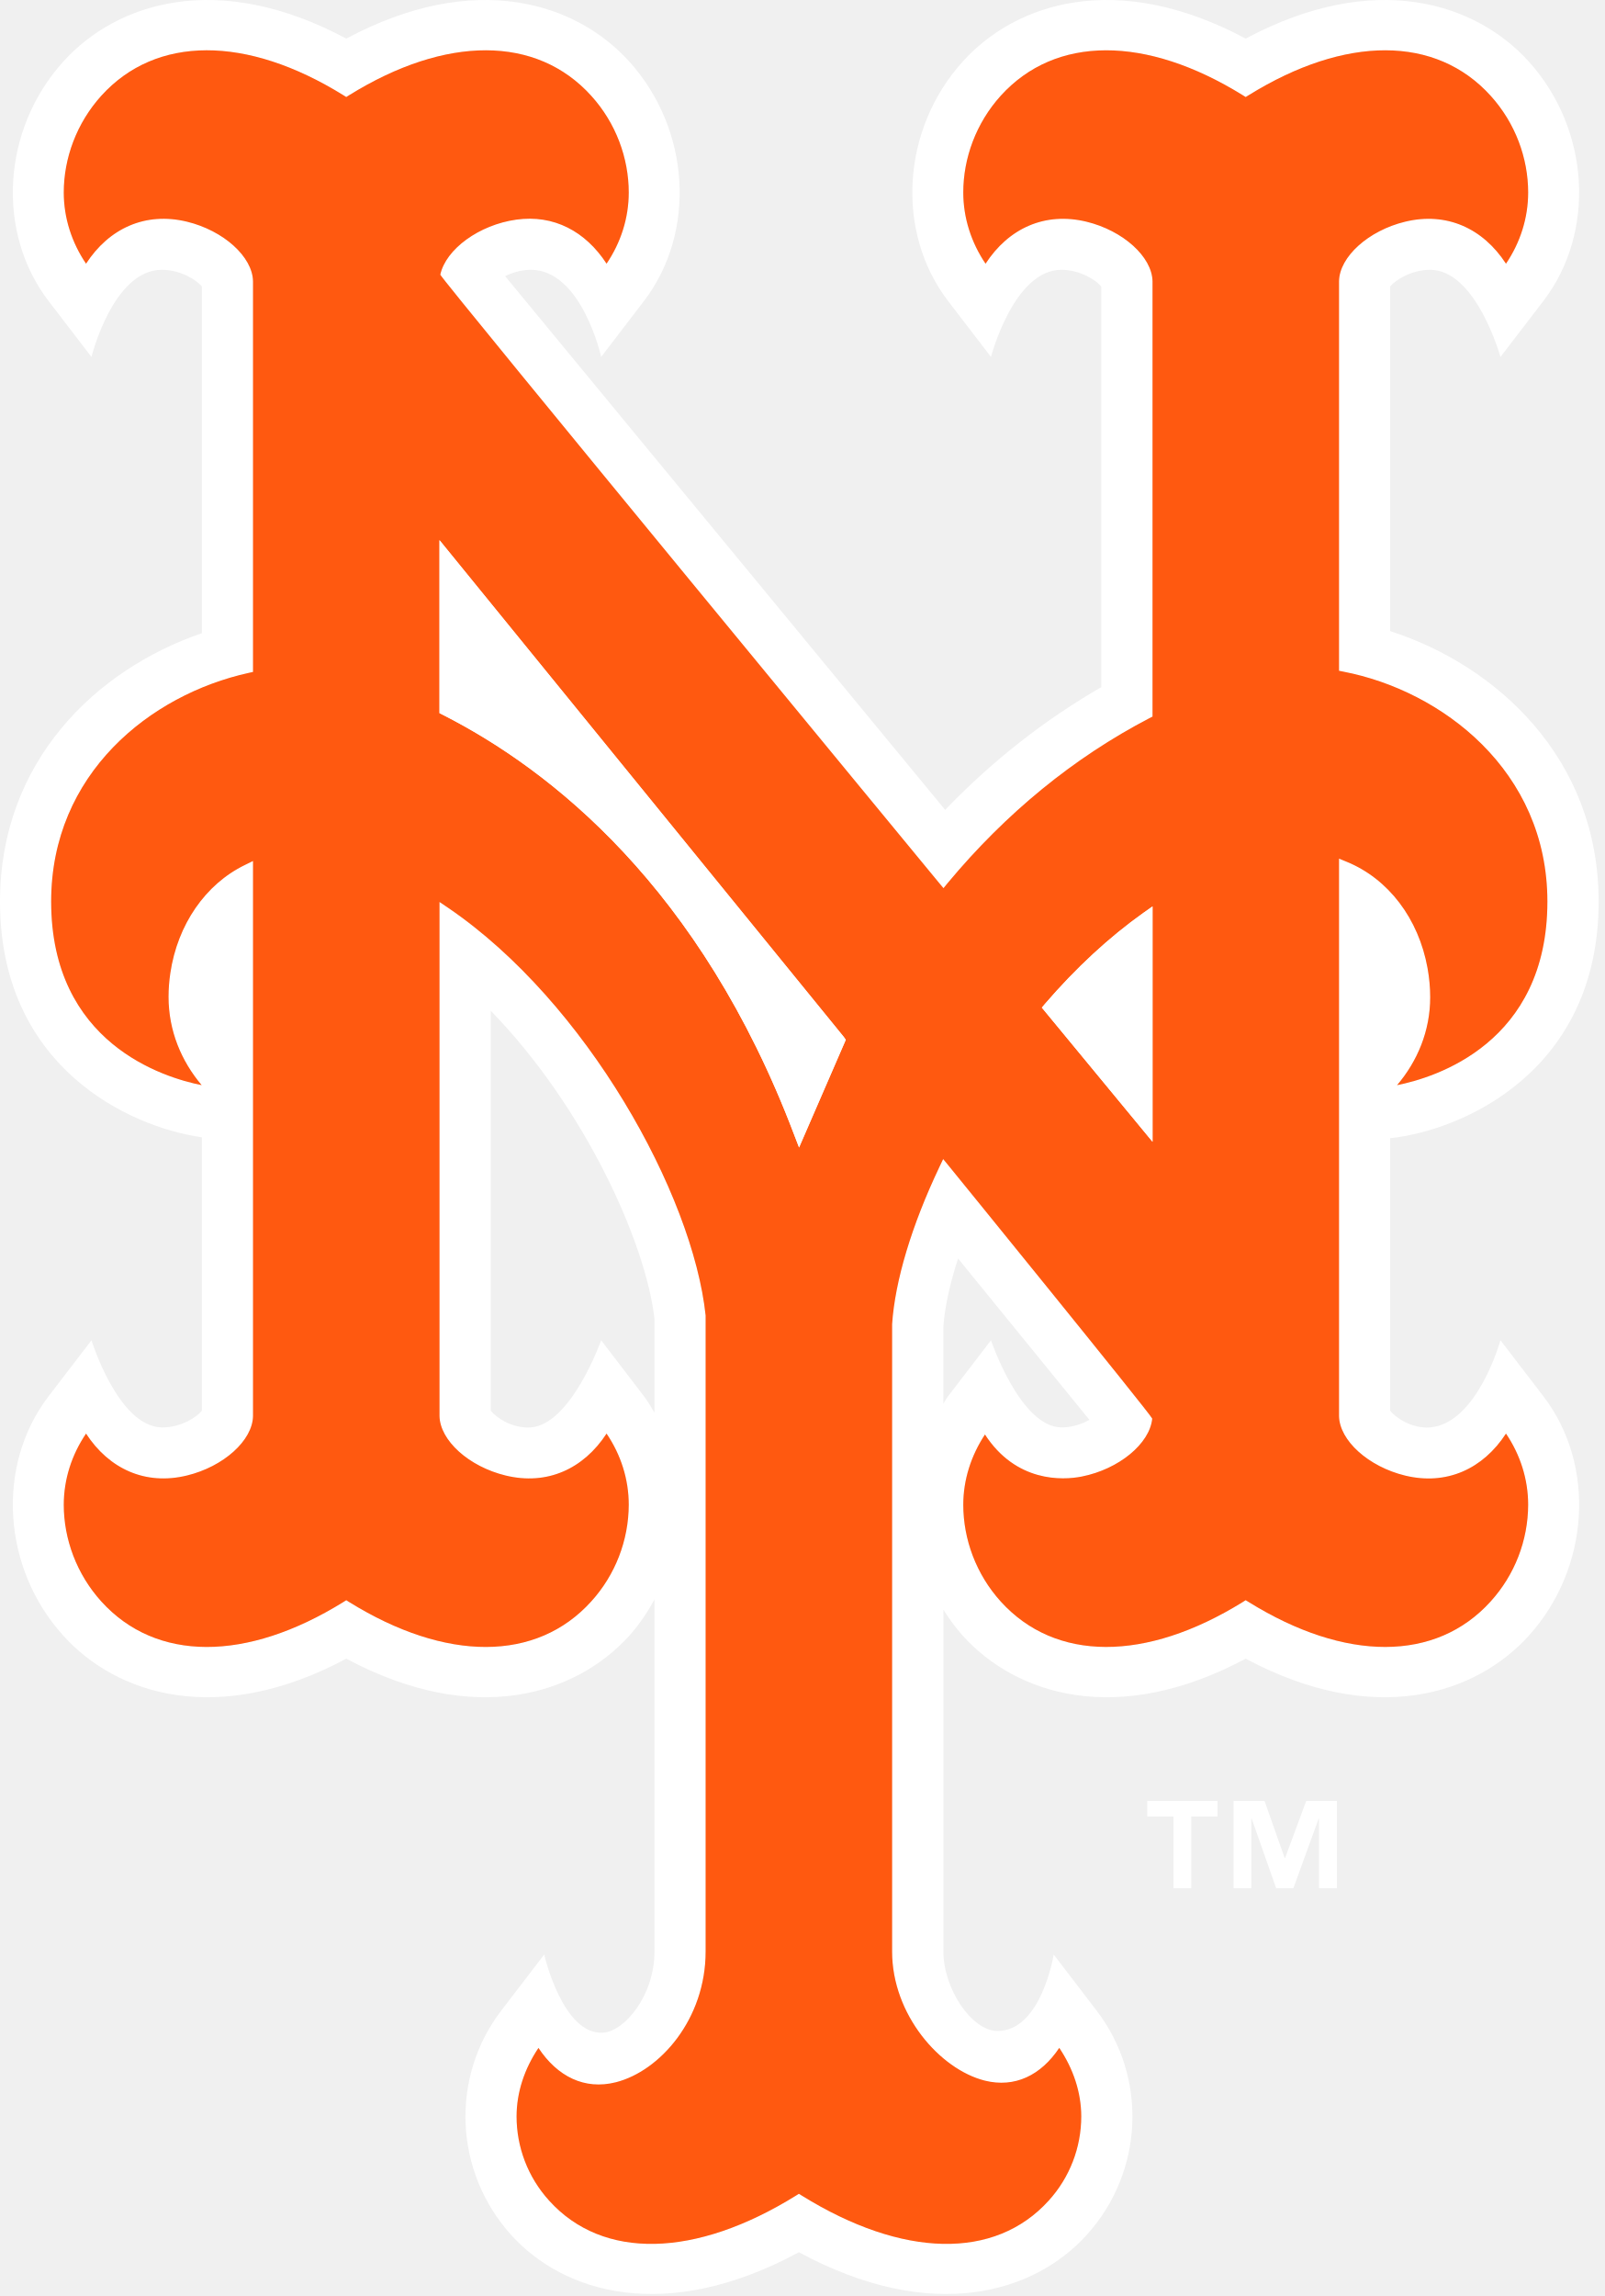
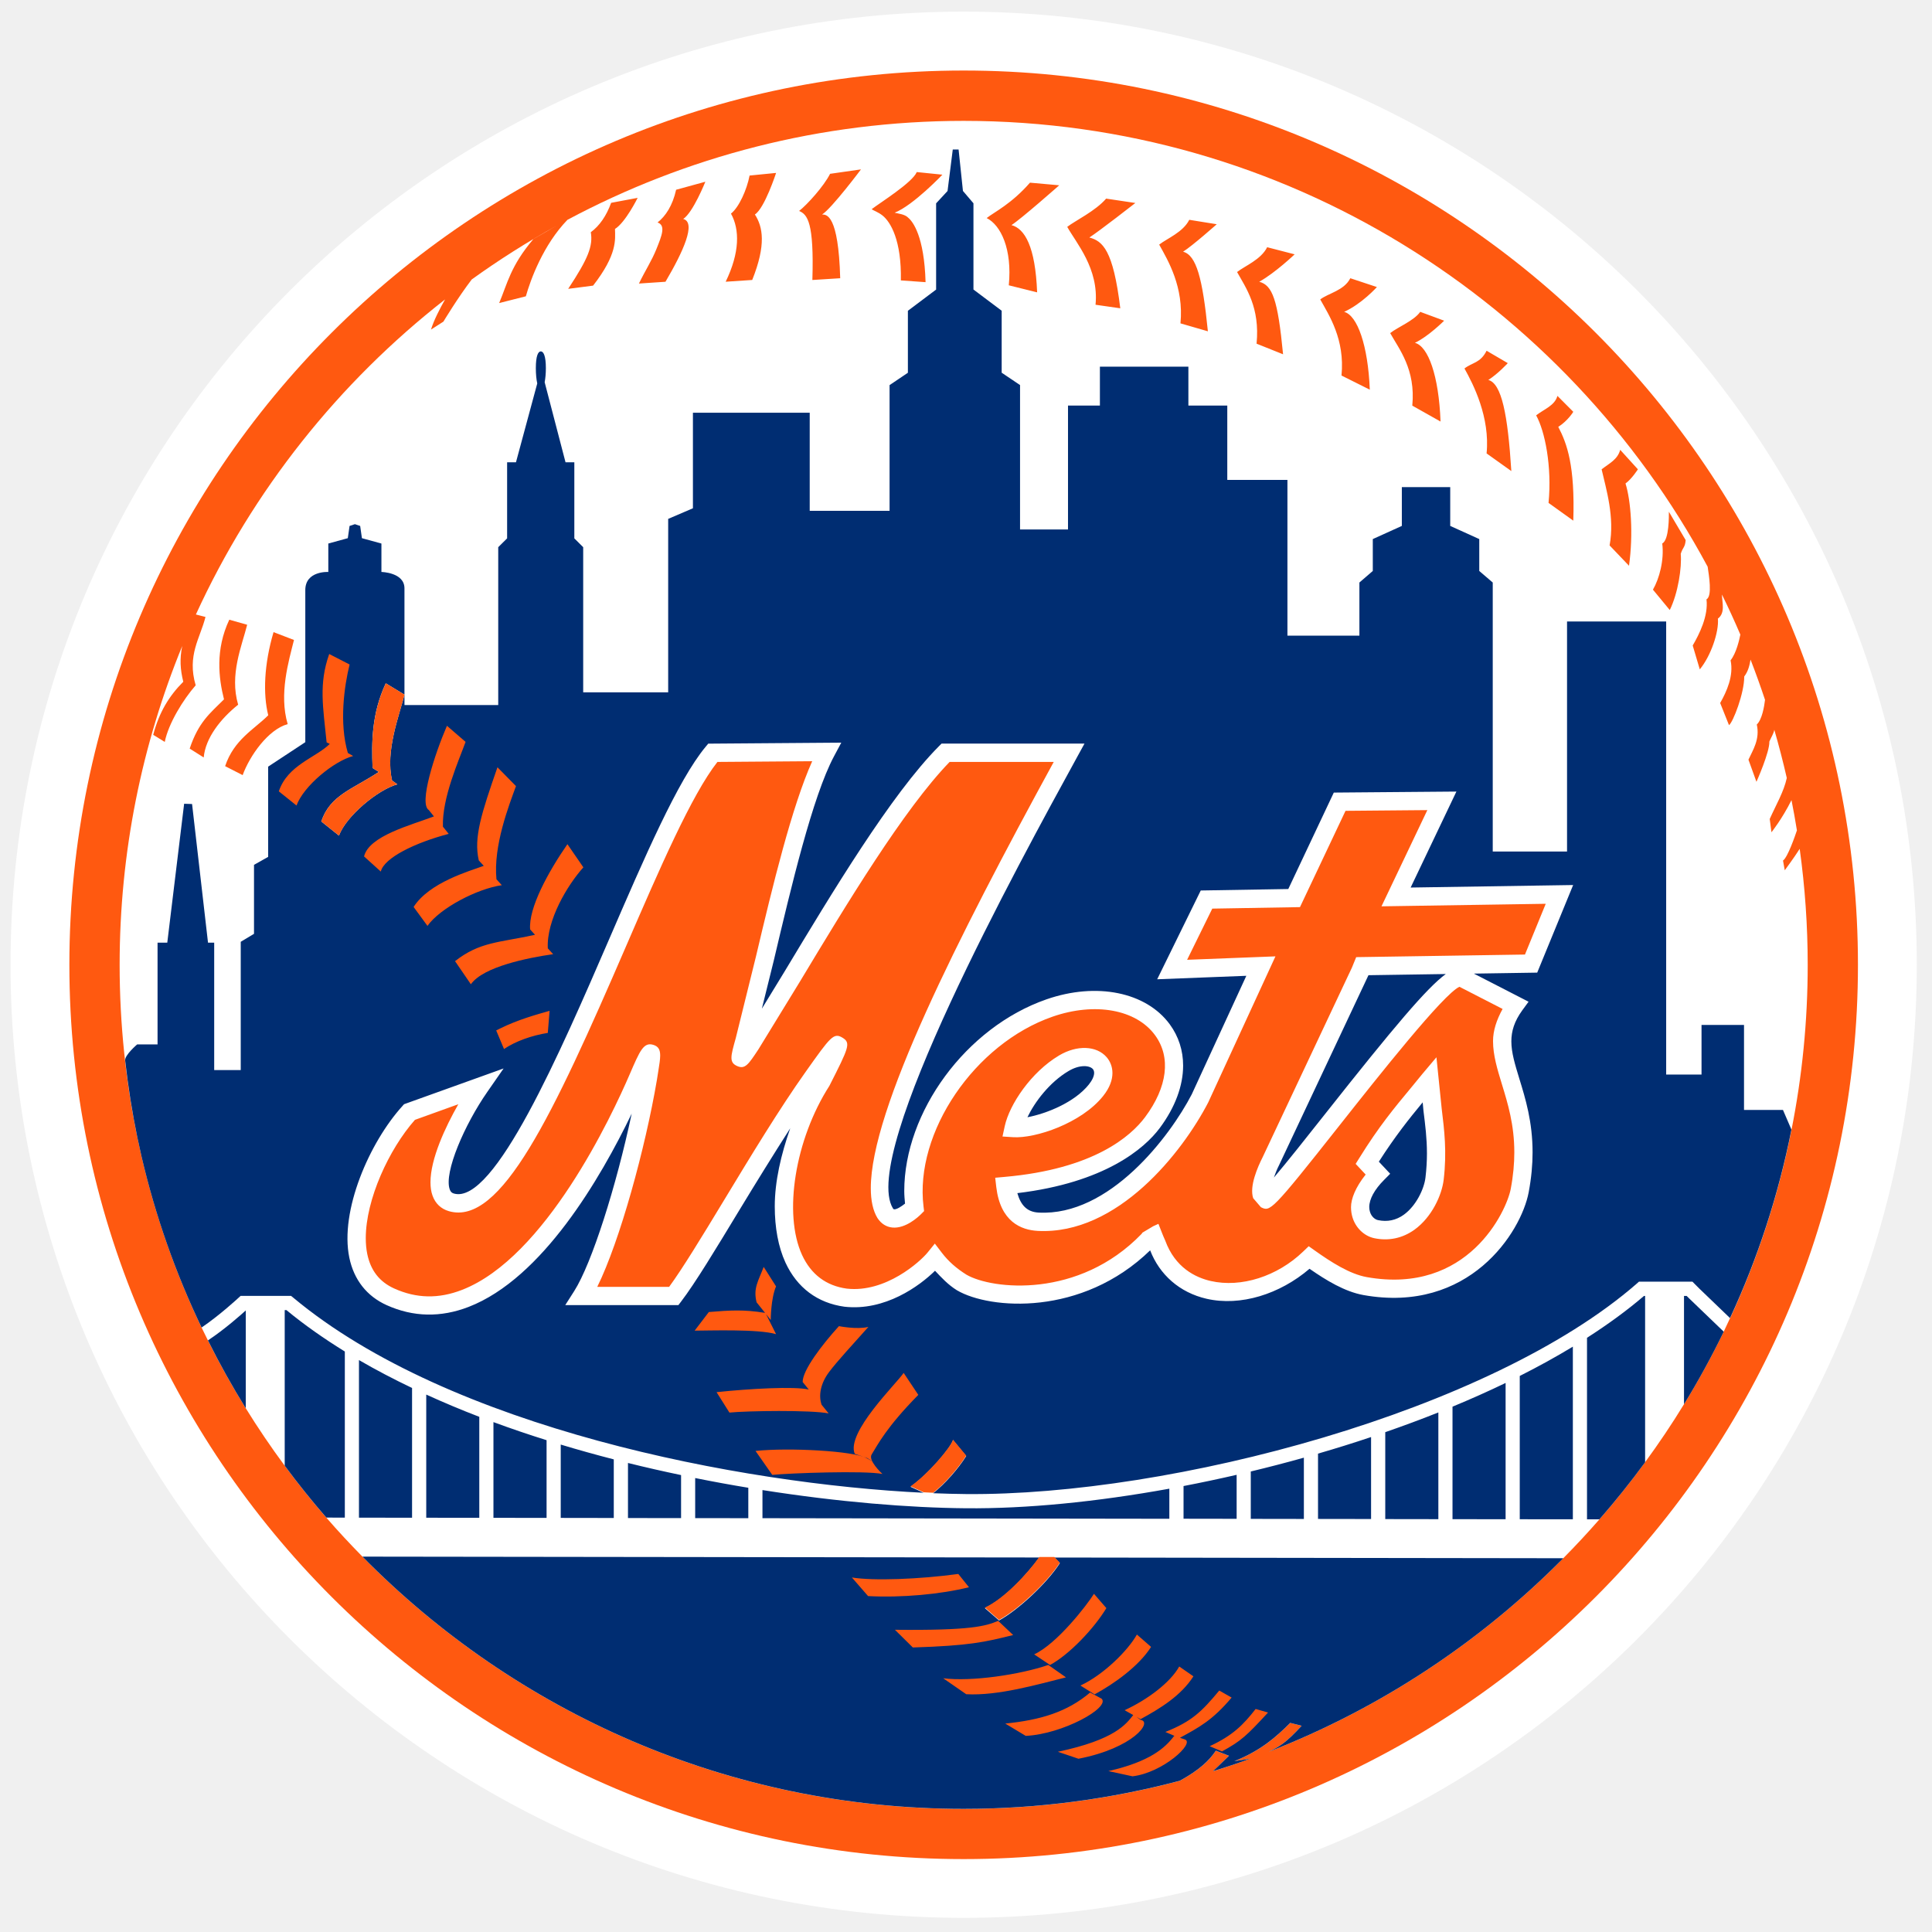
- <svg xmlns="http://www.w3.org/2000/svg" viewBox="0 0 165 236">
-   <path fill="#FFF" d="M154.264 137.763s-2.372 8.553-7.236 8.958c-1.986.157-3.658-1.13-4.114-1.728v-27.999c7.458-.795 21.443-6.881 21.443-24.328 0-14.729-10.509-24.283-21.443-27.799V29.46c.456-.598 2.128-1.723 4.114-1.728 4.753 0 7.236 8.958 7.236 8.958l4.408-5.748c5.432-7.091 4.783-17.675-1.51-24.632-5.432-5.994-15.809-9.44-29.094-2.341C114.793-3.13 104.417.316 98.995 6.31c-6.303 6.957-6.951 17.541-1.52 24.632l4.408 5.748s2.331-8.958 7.235-8.958c1.996.005 3.658 1.13 4.104 1.728v41.173c-5.837 3.365-11.207 7.578-16.051 12.611C91.527 76.397 56.1 33.44 51.934 28.386c.729-.36 1.632-.649 2.625-.654 5.269-.003 7.246 8.958 7.246 8.958l4.398-5.748c5.432-7.091 4.773-17.675-1.52-24.632C59.252.316 48.875-3.13 35.6 3.969 22.324-3.129 11.947.316 6.526 6.31.213 13.267-.436 23.851 4.995 30.942l4.409 5.748s2.209-8.958 7.235-8.958c1.996 0 3.679 1.13 4.114 1.728v35.625C9.921 68.794 0 78.228 0 92.666c0 16.933 13.163 23.153 20.754 24.232v28.096c-.436.598-2.118 1.753-4.114 1.728-4.49-.076-7.235-8.958-7.235-8.958l-4.409 5.751c-5.431 7.094-4.783 17.678 1.531 24.63 5.421 5.994 15.798 9.439 29.073 2.346 13.275 7.094 23.652 3.648 29.083-2.346 1.034-1.145 1.875-2.417 2.605-3.734v36.182c0 4.514-3.06 8.183-5.269 8.34-4.165.294-6.07-8.031-6.07-8.031l-4.409 5.755c-5.279 6.886-4.843 16.599 1.024 23.08 5.361 5.923 15.849 9.186 29.57 1.763 13.721 7.423 24.219 4.16 29.58-1.763 5.877-6.48 6.303-16.194 1.024-23.08l-4.408-5.755s-1.257 7.884-5.796 7.858c-2.645-.025-5.543-4.353-5.543-8.168v-35.138c.598.943 1.246 1.855 2.006 2.691 5.422 5.994 15.799 9.439 29.073 2.346 13.285 7.094 23.662 3.648 29.094-2.346 6.293-6.952 6.942-17.546 1.51-24.63l-4.41-5.752zm-25.882 26.91l-.314-.192-.304.192c-9.962 6.172-19.254 6.151-24.878-.056a14.91 14.91 0 0 1-3.851-9.946c0-2.579.811-5.067 2.229-7.22 3.192 4.92 7.965 4.717 9.962 4.317 3.8-.755 6.982-3.369 7.235-5.953-.132-.426-20.906-25.962-20.906-25.962l-.588-.717-.395.836c-2.837 5.966-4.56 11.697-4.854 16.145v64.475c0 6.501 4.925 12.11 9.525 13.27 3.101.775 5.787-.557 7.661-3.364 1.439 2.143 2.26 4.575 2.26 7.048 0 3.101-1.125 6.207-3.354 8.659-5.523 6.101-15.007 5.903-25.364-.517l-.314-.192-.304.192c-10.357 6.42-19.851 6.617-25.364.517a12.858 12.858 0 0 1-3.354-8.659c0-2.473.81-4.905 2.25-7.043 1.946 2.939 4.742 4.338 7.944 3.532 4.54-1.145 9.242-6.486 9.242-13.442v-65.377c-1.317-12.454-12.262-32.212-26.439-41.88l-.922-.623v52.824c.04 2.528 3.03 5.213 6.79 6.125 4.276 1.044 8.016-.679 10.387-4.306 1.469 2.168 2.28 4.691 2.28 7.316 0 3.521-1.307 7.129-3.861 9.941-5.614 6.212-14.917 6.232-24.878.061l-.304-.192-.304.192c-9.961 6.172-19.254 6.151-24.878-.061-2.544-2.812-3.861-6.42-3.861-9.941 0-2.62.821-5.148 2.29-7.316 2.361 3.628 6.101 5.35 10.377 4.306 3.76-.912 6.749-3.597 6.79-6.116V88.499l-.831.408c-4.064 1.974-6.932 6.133-7.671 11.124-.12.805-.182 1.618-.183 2.432 0 3.499 1.328 6.62 3.405 9.077-3.901-.778-15.474-4.299-15.474-18.874 0-13.141 10.195-21.27 20.298-23.497l.456-.101V28.923c-.04-2.531-3.03-5.222-6.79-6.136-4.276-1.036-8.016.681-10.377 4.317-1.469-2.171-2.29-4.7-2.29-7.317 0-3.527 1.317-7.131 3.861-9.948 5.624-6.207 14.917-6.23 24.878-.059l.304.192.304-.192c9.951-6.168 19.264-6.148 24.878.059a14.885 14.885 0 0 1 3.861 9.948c0 2.617-.81 5.145-2.28 7.314-2.158-3.314-5.421-5.069-9.292-4.525-3.801.535-7.225 3.02-7.803 5.655.132.497 51.276 62.514 51.276 62.514l.456.545.446-.542c5.979-7.177 12.94-12.872 20.723-16.928l.324-.164V28.923c-.04-2.531-3.03-5.222-6.79-6.136-4.276-1.036-8.016.681-10.377 4.317-1.469-2.174-2.29-4.702-2.29-7.324 0-3.521 1.307-7.127 3.851-9.941 5.624-6.207 14.917-6.227 24.878-.059l.304.192.314-.192c9.951-6.168 19.254-6.148 24.868.056 2.553 2.817 3.861 6.422 3.861 9.948 0 2.62-.81 5.148-2.28 7.319-2.361-3.63-6.1-5.351-10.366-4.317-3.77.912-6.759 3.602-6.799 6.125v40.033l.466.094c10.093 1.951 20.956 10.177 20.956 23.626 0 14.572-11.542 18.094-15.454 18.874 2.088-2.462 3.405-5.558 3.405-9.042 0-.983-.091-1.984-.273-2.992-.922-5.087-4.023-9.168-8.299-10.922l-.801-.329v57.29c.04 2.518 3.03 5.214 6.799 6.126 4.266 1.034 8.006-.689 10.366-4.317 1.47 2.168 2.28 4.697 2.28 7.316 0 3.527-1.307 7.134-3.861 9.946-5.614 6.21-14.916 6.23-24.868.059zm-62.179-21.159l-4.398-5.751s-3.07 8.659-7.246 8.958c-1.986.136-3.669-1.13-4.104-1.728v-41.105c9.728 10.015 15.94 23.893 16.832 31.65v9.677c-.335-.576-.669-1.164-1.084-1.701zm30.785.77v-7.894c.132-2.002.669-4.418 1.51-7.033 4.955 6.08 10.894 13.387 13.508 16.589-.77.415-1.773.79-2.898.775-4.236-.076-7.225-8.958-7.225-8.958l-4.408 5.751c-.192.248-.324.517-.487.77z" />
-   <path fill="#FF5910" d="M157.111 154.671c0-2.62-.81-5.148-2.28-7.316-2.361 3.628-6.1 5.35-10.366 4.317-3.77-.912-6.759-3.607-6.799-6.126v-57.29l.801.329c4.276 1.753 7.377 5.834 8.299 10.922.182 1.008.273 2.009.273 2.992 0 3.483-1.317 6.579-3.405 9.042 3.912-.78 15.454-4.302 15.454-18.874 0-13.45-10.863-21.676-20.956-23.626l-.466-.094V28.913c.04-2.523 3.03-5.214 6.799-6.125 4.266-1.034 8.006.686 10.366 4.317 1.47-2.171 2.28-4.7 2.28-7.319 0-3.526-1.307-7.131-3.861-9.948-5.614-6.204-14.917-6.225-24.868-.056l-.314.192-.304-.192c-9.962-6.168-19.254-6.148-24.878.059-2.543 2.814-3.851 6.42-3.851 9.941 0 2.622.821 5.15 2.29 7.324 2.361-3.636 6.101-5.353 10.377-4.317 3.76.914 6.749 3.605 6.79 6.136v44.732l-.324.164c-7.783 4.056-14.744 9.751-20.723 16.928l-.446.542-.456-.545S45.399 28.729 45.267 28.232c.577-2.635 4.002-5.12 7.803-5.655 3.871-.544 7.134 1.211 9.292 4.525 1.469-2.169 2.28-4.697 2.28-7.314 0-3.524-1.307-7.131-3.861-9.948-5.614-6.207-14.927-6.227-24.878-.059l-.304.192-.304-.192c-9.961-6.171-19.254-6.148-24.878.058-2.544 2.817-3.861 6.422-3.861 9.948 0 2.617.821 5.145 2.29 7.317 2.361-3.636 6.101-5.353 10.377-4.317 3.76.914 6.749 3.605 6.79 6.136v40.144l-.456.101C15.454 71.396 5.259 79.525 5.259 92.666c0 14.575 11.573 18.096 15.474 18.874-2.077-2.457-3.405-5.579-3.405-9.077 0-.801.061-1.614.183-2.432.739-4.991 3.607-9.151 7.671-11.124l.831-.408v57.047c-.04 2.518-3.03 5.203-6.79 6.116-4.276 1.044-8.016-.679-10.377-4.306-1.469 2.168-2.29 4.697-2.29 7.316 0 3.521 1.317 7.129 3.861 9.941 5.624 6.212 14.917 6.232 24.878.061l.304-.192.304.192c9.961 6.172 19.264 6.151 24.878-.061a14.864 14.864 0 0 0 3.861-9.941c0-2.625-.81-5.148-2.28-7.316-2.371 3.628-6.111 5.35-10.387 4.306-3.76-.912-6.749-3.597-6.79-6.125V92.712l.922.623c14.177 9.668 25.121 29.426 26.439 41.88v65.377c0 6.957-4.702 12.297-9.242 13.442-3.202.806-5.999-.593-7.944-3.532-1.439 2.139-2.25 4.57-2.25 7.043 0 3.101 1.125 6.207 3.354 8.659 5.513 6.101 15.007 5.903 25.364-.517l.304-.192.314.192c10.357 6.42 19.841 6.617 25.364.517a12.858 12.858 0 0 0 3.354-8.659c0-2.473-.821-4.905-2.26-7.048-1.875 2.807-4.56 4.139-7.661 3.364-4.601-1.16-9.525-6.769-9.525-13.27v-64.475c.294-4.449 2.017-10.179 4.854-16.145l.395-.836.588.717s20.774 25.536 20.906 25.962c-.253 2.584-3.435 5.198-7.235 5.953-1.996.401-6.769.603-9.962-4.317-1.419 2.153-2.229 4.641-2.229 7.22 0 3.527 1.307 7.134 3.851 9.946 5.624 6.207 14.917 6.227 24.878.056l.304-.192.314.192c9.951 6.172 19.254 6.151 24.868-.056a14.86 14.86 0 0 0 3.861-9.945zm-74.958-36.724l-.517-1.343C72.009 91.217 56.667 79.133 45.51 73.465l-.324-.162V55.521l41.558 51.053.213.304-4.804 11.069zm36.339-.588l-11.38-13.789.314-.373c3.192-3.709 6.607-6.863 10.134-9.371l.932-.656v24.189z" />
-   <path fill="#FFF" d="M45.185 55.521v17.782l.324.162c11.157 5.667 26.5 17.752 36.126 43.139l.517 1.343 4.803-11.068-.213-.304-41.557-51.054zm62.241 47.676l-.314.373 11.38 13.789V93.17l-.932.656c-3.527 2.509-6.942 5.663-10.134 9.371zM134.293 185.112l-2.169 5.857h-.051l-2.067-5.857h-3.182v8.968h1.825v-7.138h.04l2.513 7.138h1.773l2.594-7.138h.041v7.138h1.834v-8.968zm-16.346 1.601h2.696v7.367h1.834v-7.367h2.695v-1.601h-7.225z" />
+ <svg xmlns="http://www.w3.org/2000/svg" height="316.228" viewBox="0 0 150 149.998" width="316.228">
+   <g transform="matrix(1.25 0 0 -1.25 -1.0414 761.6)">
+     <path d="m60.688 490.16c32.694 0 59.2 26.506 59.2 59.2s-26.506 59.198-59.2 59.198c-32.695 0-59.2-26.505-59.2-59.198 0-32.694 26.505-59.2 59.2-59.2" fill="#fff" />
+     <path d="m60.688 604.9c-30.63 0-55.546-24.918-55.546-55.546s24.917-55.545 55.546-55.545c30.626 0 55.546 24.917 55.546 55.545s-24.92 55.546-55.546 55.546" fill="#ff5910" />
+     <path d="m108.29 527.41c-.129-.28-.261-.561-.393-.84-.75-1.546-1.575-3.051-2.469-4.51-.755-1.236-1.563-2.436-2.417-3.602-.893-1.223-1.838-2.406-2.834-3.546-.723-.828-1.473-1.634-2.247-2.416-5.142-5.195-11.359-9.323-18.288-12.02.66.327 1.027.519 2.039 1.614l-.71.179c-.879-.881-1.82-1.719-3.47-2.378l.991.153c-.765-.277-1.535-.538-2.316-.78l.996.957-.818.32c-.393-.587-1.002-1.191-2.237-1.867-4.287-1.138-8.789-1.747-13.43-1.747-14.605 0-27.829 6.005-37.344 15.67-.77.785-1.522 1.591-2.242 2.422-.904 1.039-1.764 2.115-2.585 3.224-.853 1.153-1.659 2.343-2.417 3.567-.846 1.364-1.631 2.771-2.351 4.215-.133.264-.264.529-.392.796-1.609 3.368-2.87 6.932-3.735 10.649-.065.279-.124.561-.184.843-.022.091-.043.183-.061.275-.727 3.474-1.112 7.075-1.112 10.762 0 7.007 1.384 13.694 3.888 19.806-.164-.786-.126-1.455.065-2.22-.879-.879-1.497-1.887-1.868-3.297l.718-.44c.229 1.15 1.15 2.638 1.92 3.516-.549 1.868.279 2.927.609 4.246l-.596.153c3.529 7.704 8.87 14.409 15.477 19.569-.325-.574-.702-1.304-.874-1.873l.77.493s.896 1.49 1.76 2.62c1.683 1.211 3.44 2.325 5.261 3.333l-1.435-.828c-1.417-1.671-1.605-2.744-2.122-3.971l1.658.42c.295 1.05 1.09 3.207 2.583 4.75 7.342 3.919 15.72 6.146 24.61 6.146 19.969 0 37.364-11.223 46.211-27.693.075-.519.302-1.835-.073-2.023.128-1.034-.458-2.187-.856-2.869l.44-1.483c.684.825 1.198 2.325 1.125 3.154.478.353.256 1.015.252 1.493.402-.818.783-1.646 1.142-2.486-.058-.3-.249-1.155-.606-1.598.202-.959-.241-1.938-.647-2.653l.548-1.374c.247.164.957 2.004.946 3.02.264.348.334.727.393 1.05.319-.823.619-1.656.899-2.499-.05-.418-.184-1.223-.511-1.532.204-.921-.241-1.578-.518-2.184l.496-1.374s.825 1.84.803 2.502c.136.307.262.488.307.728.285-.986.544-1.983.775-2.992-.184-.859-.67-1.671-1.06-2.547l.108-.826s.659.823 1.244 1.996c.124-.622.236-1.249.337-1.878-.106-.319-.574-1.681-.864-1.875l.108-.604s.582.782.928 1.332c.327-2.358.498-4.765.498-7.213 0-3.503-.347-6.924-1.006-10.236-.813-4.093-2.104-8.016-3.815-11.708" fill="#fff" />
+     <path d="m60.011 599.99-.324-2.572-.71-.767v-5.356l-1.753-1.317v-3.85l-1.138-.767v-7.809h-4.96v6.093h-7.254v-5.934l-1.537-.659v-10.772h-5.279v9.014l-.55.547v4.726h-.547l-1.296 4.973c.045.237.075.539.075.874 0 .75-.143 1.042-.314 1.042s-.309-.292-.309-1.042c0-.37.033-.705.088-.949l-1.322-4.897h-.55v-4.726l-.552-.547v-9.805h-5.823v.646c-.332-1.317-1.2-3.519-.77-5.328l-.14.091.467-.334c-1.208-.33-3.187-1.977-3.627-3.186l-1.097.879c.546 1.636 1.94 1.997 3.572 3.077l-.386.244c-.066 1.605-.058 3.392.819 5.26l1.161-.703v6.603c0 .991-1.431 1.016-1.431 1.016v1.766l-1.211.332-.109.76-.327.111-.332-.111-.109-.76-1.211-.332v-1.766s-1.429.084-1.429-1.125v-9.447l-2.307-1.519v-5.605l-.879-.495v-4.285l-.824-.495v-7.967h-.166-1.483v7.912h-.384l-.99 8.613-.493.016-1.047-8.628h-.604v-6.318h-1.265s-.786-.667-.747-1.001c.183-1.629.438-3.236.765-4.817.018-.093.041-.184.062-.275.06-.282.119-.566.184-.845.864-3.717 2.125-7.279 3.736-10.648 1.14.773 2.281 1.834 2.294 1.846l.13.119h3.134l.124-.101c9.725-8.12 27.774-11.579 39.163-12.128l-.811.371c1.098.768 2.527 2.459 2.637 2.898l.819-.99c-.504-.806-1.326-1.733-2.051-2.307.705-.028 1.387-.045 2.033-.052 12.756-.114 32.549 5.114 41.683 13.082l.122.109h3.145.179l.412-.415 1.921-1.846c1.711 3.692 3.001 7.615 3.814 11.708l-.526 1.221h-2.419v5.279h-2.639v-3.08h-2.196v28.14h-6.157v-14.29h-4.615v16.709l-.837.718v1.981l-1.804.817v2.409h-3.005v-2.409l-1.804-.817v-1.981l-.832-.718v-3.3h-4.47v9.673h-3.736v4.617h-2.416v2.416h-5.496v-2.416h-1.981v-7.695h-2.979v8.97l-1.141.767v3.85l-1.753 1.317v5.356l-.653.767-.27 2.572h-.366zm42.933-71.202c-1.054-.903-2.245-1.771-3.539-2.6v-11.275h.773c.996 1.14 1.942 2.323 2.836 3.544v10.331h-.07zm2.486 0v-6.728c.894 1.457 1.718 2.962 2.468 4.508l-2.152 2.069-.15.15h-.166zm-86.913-.879v-9.665c.821-1.108 1.681-2.184 2.585-3.223l1.149-.003v10.318c-1.296.801-2.515 1.654-3.627 2.572h-.106zm-2.419-.023c-.31-.28-1.305-1.169-2.349-1.859.72-1.444 1.503-2.852 2.349-4.215zm82.428-2.248c-1.042-.632-2.143-1.238-3.298-1.82v-8.9l3.298-.003v10.723zm-75.397-.832v-9.79l3.298-.005v8.06c-1.14.544-2.244 1.121-3.298 1.734zm71.22-1.423c-1.064-.513-2.164-1.003-3.298-1.473v-6.987l3.298-.005v8.465zm-67.041-.721v-7.651l3.295-.003v6.271c-1.123.431-2.223.894-3.295 1.382zm62.864-1.11c-1.077-.431-2.181-.838-3.298-1.226v-5.398l3.298-.005v6.629zm-58.69-.601v-5.945l3.3-.005v4.827c-1.113.348-2.215.723-3.3 1.123zm54.511-.928c-1.085-.365-2.185-.707-3.295-1.029v-4.057l3.295-.005v5.092zm-50.332-.467v-4.555l3.295-.005v3.64c-1.105.285-2.203.59-3.295.92zm46.158-.814c-1.095-.307-2.196-.593-3.298-.858v-2.943l3.298-.005v3.806zm-41.981-.329v-3.42l3.298-.005v2.673c-1.097.229-2.198.478-3.298.752zm37.805-.736c-1.103-.254-2.204-.487-3.298-.697v-2.03l3.298-.005v2.733zm-33.631-.2v-2.489l3.3-.005v1.89c-1.089.179-2.189.38-3.3.604zm29.451-.661c-4.523-.82-8.883-1.251-12.641-1.216-3.493.03-7.901.385-12.631 1.13v-1.747l25.272-.036zm-50.119-4.218c9.514-9.665 22.74-15.669 37.343-15.669 4.641 0 9.142.611 13.429 1.747 1.234.675 1.843 1.279 2.237 1.867l.817-.319-.996-.957c.781.241 1.554.501 2.318.778l-.99-.153c1.648.66 2.589 1.498 3.469 2.377l.71-.179c-1.01-1.095-1.377-1.284-2.038-1.613 6.927 2.698 13.144 6.822 18.288 12.019l-31.606.044.337-.35c-.77-1.21-2.568-2.901-3.777-3.56l-.879.767c1.19.549 2.613 2.078 3.378 3.145l-42.041.054z" fill="#002d72" />
+     <path d="m67.196 542.75c.737.438 1.329.335 1.516.123.053-.061.08-.143.08-.239 0-.196-.113-.45-.33-.718-.889-1.117-2.638-1.81-3.813-2.033.456.957 1.371 2.169 2.547 2.867m2.154-1.545c.418.521.581 1.01.581 1.429 0 .403-.151.742-.362.986-.629.723-1.843.768-2.953.108-1.739-1.032-3.079-3.041-3.375-4.389l-.141-.645.662-.042c1.377-.088 4.238.863 5.588 2.554m21.944 18.909-7.616-.063s-2.555-5.416-2.827-5.99c-.616-.01-5.437-.091-5.437-.091l-2.706-5.515s4.256.166 5.537.216c-.622-1.356-3.39-7.362-3.39-7.362-1.362-2.628-5.117-7.581-9.511-7.345-.743.04-1.11.478-1.322 1.208 5.434.65 7.895 2.771 8.842 4.039.966 1.296 1.455 2.64 1.455 3.883 0 .929-.274 1.802-.826 2.559-1.472 2.011-4.551 2.636-7.661 1.556-5.011-1.74-8.834-7.01-8.834-11.907 0-.261.025-.519.048-.78-.244-.194-.526-.37-.68-.355-.012.002-.035.003-.076.066-2.049 3.4 7.752 21.285 11.442 28.02l.461.841h-8.877l-.168-.168c-2.962-2.978-6.639-9.094-9.595-14.007 0 0-.71-1.161-1.399-2.29.358 1.448.738 2.98.738 2.98 1.073 4.548 2.411 10.208 3.745 12.7l.45.843-.957-.007-7.307-.055-.168-.202c-1.721-2.072-3.796-6.873-5.992-11.955-3.013-6.965-7.135-16.506-9.637-15.786-.113.033-.201.09-.259.257-.375 1.05.926 4.032 2.331 6.051l1.014 1.46-6.182-2.22-.095-.106c-2.059-2.268-3.908-6.518-3.304-9.43.285-1.371 1.087-2.388 2.316-2.943 1.648-.745 3.363-.781 5.099-.108 4.571 1.772 8.183 7.976 10.123 12.003-.959-4.523-2.481-9.31-3.569-11.019l-.557-.874h7.027l.171.224c.863 1.128 2.144 3.244 3.627 5.694 1.006 1.658 2.079 3.397 3.148 5.064-.571-1.631-.961-3.297-.961-4.85 0-1.309.216-2.517.665-3.493.722-1.56 1.988-2.509 3.662-2.739 2.524-.285 4.666 1.288 5.627 2.233.407-.431.803-.864 1.354-1.208l.017-.01c2.036-1.191 7.75-1.634 11.991 2.486.582-1.508 1.825-2.622 3.504-3.008 2.111-.484 4.548.284 6.395 1.863 1.027-.713 2.185-1.424 3.353-1.633 6.552-1.168 9.79 3.894 10.259 6.383.171.908.242 1.729.242 2.482 0 1.891-.441 3.337-.82 4.566-.272.893-.498 1.624-.498 2.328 0 .634.184 1.244.677 1.925l.392.536s-2.587 1.329-3.397 1.746c1.598.025 3.934.061 3.934.061l2.232 5.441s-8.577-.133-10.093-.156c.587 1.228 2.842 5.962 2.842 5.962m-.659-11.334c-1.166-.85-3.212-3.272-7.495-8.691-1.155-1.463-2.388-3.018-3.182-3.951.085.237.174.483.322.772 0 0 5.53 11.749 5.552 11.797.33.005 2.403.036 4.803.073m-4.16-11.66c1.007 1.575 1.887 2.678 2.723 3.685.02-.212.051-.529.051-.529.108-.869.212-1.704.212-2.645 0-.466-.027-.959-.09-1.495-.085-.71-.587-1.762-1.351-2.31-.481-.345-1.02-.458-1.599-.335-.184.038-.41.214-.499.518-.028.091-.043.189-.043.29 0 .494.322 1.09.911 1.681l.388.39s-.541.576-.704.75m-1.641-3.436c.194-.66.727-1.173 1.352-1.306.893-.187 1.757-.008 2.501.524 1.085.781 1.701 2.155 1.813 3.101.207 1.75.038 3.103-.121 4.412l-.325 3.197-.871-1.032-.758-.923c-.962-1.158-1.958-2.354-3.158-4.296l-.232-.37s.46-.491.622-.664c-.634-.793-.911-1.51-.911-2.026 0-.249.038-.458.088-.619" fill="#fff" />
+     <path d="m54.312 598.76-1.921-.275c-.385-.77-1.429-1.922-1.924-2.307.521-.219.934-.714.824-4.288l1.729.109c-.11 3.959-.85 3.959-1.125 3.959.604.385 2.416 2.803 2.416 2.803zm3.464-.166c-.275-.659-2.308-1.922-2.803-2.307.095-.078.414-.179.684-.399.489-.395 1.179-1.535 1.13-4.024l1.535-.109c-.081 2.857-.795 3.771-1.076 4-.202.224-.639.259-.845.314 1.161.46 2.966 2.362 2.966 2.362l-1.592.163zm-8.739-.054-1.646-.163c-.168-.879-.662-1.98-1.156-2.364.549-.991.55-2.417-.329-4.231l1.649.109c.879 2.199.659 3.3.166 4.068.604.385 1.317 2.582 1.317 2.582zm-4.394-.547-1.815-.498c-.219-.989-.661-1.648-1.154-2.033.524-.176.268-.812-.067-1.644-.295-.737-.674-1.296-1.089-2.149l1.649.111c1.102 1.87 1.925 3.683 1.102 3.902.604.385 1.374 2.31 1.374 2.31zm20.165-.057c-1.151-1.319-2.198-1.814-2.691-2.199.878-.44 1.593-1.923 1.374-4.177l1.76-.438c-.111 2.857-.771 3.958-1.594 4.177.604.385 2.966 2.473 2.966 2.473l-1.815.163zm-24.37-.944-1.646-.309c-.29-.8-.718-1.429-1.263-1.825.141-.858-.156-1.625-1.405-3.518l1.548.2c1.508 1.941 1.375 2.854 1.359 3.521.65.397 1.408 1.931 1.408 1.931zm29.099-.047c-.659-.77-1.923-1.372-2.416-1.755.546-.991 1.977-2.584 1.758-4.838l1.537-.22c-.44 3.627-1.096 4.176-1.921 4.397.604.385 2.857 2.144 2.857 2.144l-1.815.272zm5.164-1.317c-.385-.77-1.373-1.155-1.869-1.54.551-.989 1.541-2.639 1.322-4.892l1.703-.493c-.33 3.297-.715 4.725-1.54 4.944.604.385 2.09 1.706 2.09 1.706l-1.706.275zm4.838-1.703c-.385-.77-1.375-1.155-1.869-1.54.551-.989 1.43-2.198 1.211-4.451l1.646-.659c-.33 3.408-.657 4.285-1.48 4.506.989.549 2.199 1.703 2.199 1.703l-1.706.441zm5.164-1.926c-.385-.768-1.374-.932-1.867-1.317.548-.989 1.539-2.473 1.32-4.726l1.758-.879c-.111 2.748-.77 4.616-1.594 4.835 1.098.494 2.035 1.54 2.035 1.54l-1.651.547zm4.343-2.087c-.385-.549-1.371-.935-1.867-1.32.549-.989 1.593-2.253 1.374-4.506l1.755-.988c-.108 2.857-.767 4.671-1.592 4.89.825.385 1.815 1.374 1.815 1.374l-1.486.55zm4.122-2.416c-.385-.77-.878-.717-1.374-1.102.551-.989 1.593-3.021 1.374-5.276l1.537-1.097c-.221 3.518-.604 5.439-1.429 5.66.604.385 1.208 1.045 1.208 1.045l-1.317.77zm4.4-2.805c-.166-.604-.829-.823-1.322-1.208.549-.989.989-3.186.77-5.439l1.537-1.102c.111 3.408-.386 4.782-.933 5.825.604.385.933.936.933.936l-.985.988zm3.899-3.35c-.166-.606-.658-.826-1.154-1.211.274-1.21.824-2.967.495-4.726l1.206-1.263c.277 1.978.112 4.066-.218 5.11.385.275.77.879.77.879l-1.099 1.211zm3.023-3.847c0-.234.026-1.749-.412-1.968.129-1.034-.182-2.188-.578-2.87l1.045-1.265c.518 1.045.758 2.657.682 3.487.129.433.268.376.306.856l-1.042 1.76zm-89.415-6.704c-.879-1.868-.661-3.627-.329-4.947-.881-.879-1.58-1.41-2.131-3.059l.871-.55c.11 1.208 1.04 2.398 2.139 3.277-.549 1.868.23 3.646.56 4.965l-1.11.314zm2.748-.773c-.591-1.998-.659-3.844-.329-5.164-.881-.879-2.129-1.511-2.678-3.16l1.089-.557c.44 1.208 1.589 2.838 2.797 3.168-.551 1.87.061 3.908.391 5.227l-1.27.487zm3.458-1.359c-.66-1.868-.38-3.29-.161-5.488l.197-.096c-.886-.864-2.62-1.311-3.166-2.945l1.099-.881c.438 1.21 2.31 2.749 3.518 3.077l-.329.187c-.551 1.868-.22 4.177.109 5.496l-1.268.651zm3.515-1.82c-.878-1.87-.886-3.653-.819-5.258l.386-.246c-1.633-1.08-3.028-1.439-3.572-3.075l1.099-.881c.44 1.21 2.417 2.859 3.627 3.189l-.472.332.143-.088c-.431 1.809.438 4.006.77 5.325l-1.161.703zm3.798-2.637c-.77-1.782-1.758-4.845-1.128-5.232l.319-.397c-1.437-.548-4.031-1.205-4.34-2.486l1.04-.939c.204.853 2.127 1.792 4.218 2.341l-.36.446c-.053 1.805.975 4.073 1.408 5.268l-1.156.998zm22.685-2.201c-1.261-.01-5.409-.041-5.885-.044-1.598-2.034-3.581-6.604-5.688-11.477-4.55-10.526-7.772-17.356-10.992-16.426-.489.141-.842.476-1.016.967-.09.247-.127.527-.127.827 0 1.455.915 3.416 1.729 4.848-1.224-.438-2.508-.902-2.694-.97-1.614-1.823-3.054-4.949-3.054-7.345 0-.348.029-.68.093-.99.214-1.029.762-1.727 1.67-2.139 1.381-.624 2.76-.653 4.218-.086 5.177 2.008 9.29 10.778 10.425 13.419.619 1.435.852 1.976 1.444 1.802.329-.095.436-.307.436-.664 0-.249-.052-.569-.117-.972 0 0-.086-.532-.086-.542-.72-4.243-2.299-10.008-3.705-12.857h4.464c.825 1.127 2.02 3.085 3.404 5.372 1.616 2.67 3.449 5.698 5.087 8.001 1.532 2.159 1.728 2.434 2.274 2.105.541-.327.39-.622-.811-2.992-2.134-3.33-2.875-7.947-1.696-10.508.559-1.208 1.498-1.911 2.774-2.087 2.428-.274 4.575 1.693 5.017 2.237l.454.56.438-.573c.407-.531.895-.962 1.527-1.359 1.593-.926 6.97-1.509 10.871 2.528l.062.086.666.397.324.148.244-.62s.122-.305.179-.42c.617-1.683 1.877-2.292 2.821-2.51 1.89-.433 4.144.285 5.75 1.833l.34.327.384-.272c.996-.707 2.158-1.456 3.22-1.646 6.293-1.122 8.689 4.116 8.944 5.473.159.836.223 1.588.223 2.276 0 1.714-.403 3.03-.77 4.229-.285.932-.552 1.8-.552 2.681 0 .642.215 1.306.594 1.996-.828.428-2.389 1.227-2.681 1.377-1-.458-5.018-5.534-7.446-8.607-4.258-5.391-4.305-5.368-4.884-5.084l-.48.56c-.246.735.269 1.922.596 2.564 0 0 5.541 11.77 5.532 11.747l.27.661s9.785.151 10.482.161c.189.47.9 2.2 1.291 3.153-1.444-.023-10.202-.158-10.202-.158s2.263 4.755 2.847 5.976c-1.248-.012-4.544-.039-5.081-.044-.275-.577-2.829-5.981-2.829-5.981s-4.84-.083-5.447-.093c-.211-.425-1.067-2.173-1.563-3.179 1.306.051 5.486.213 5.486.213s-4.164-9.046-4.174-9.069c-1.599-3.09-5.633-8.248-10.596-7.982-1.032.056-2.314.573-2.569 2.72l-.067.581.581.052c5.55.488 7.849 2.535 8.727 3.71 1.395 1.87 1.621 3.725.622 5.089-1.173 1.606-3.734 2.068-6.367 1.154-4.84-1.679-8.584-7.195-8.014-11.801l.034-.275-.194-.194c-.153-.153-.953-.91-1.781-.827-.373.038-.689.234-.923.591-.28.463-.412 1.089-.412 1.854 0 4.868 5.332 15.43 11.363 26.475h-6.466c-2.842-2.932-6.408-8.839-9.287-13.624 0 0-2.512-4.108-2.585-4.221-.626-.949-.836-1.268-1.333-1.042-.247.111-.347.26-.347.516 0 .267.11.65.27 1.224l1.252 5.061c1.047 4.435 2.23 9.307 3.495 12.133zm-19.548-.376c-.991-2.857-1.487-4.358-1.159-5.787l.309-.334c-.898-.332-3.377-1.026-4.358-2.554l.861-1.177c.77 1.098 3.079 2.307 4.617 2.528l-.332.368c-.204 2.081.775 4.585 1.213 5.787l-1.151 1.169zm4.345-4.778c-1.2-1.732-2.425-3.975-2.315-5.294l.303-.334c-2.237-.489-3.434-.43-4.967-1.636l.983-1.436c.768 1.098 3.572 1.65 5.11 1.869l-.332.363c-.09 1.752 1.227 3.938 2.209 5.03l-.99 1.439zm-1.107-10.35c-.77-.219-1.979-.55-3.077-1.099l-.239-.119.485-1.154c.718.489 1.744.848 2.72 1.001l.111 1.371zm33.304-2.307c.521-.019.982-.211 1.296-.573.211-.244.36-.582.36-.985 0-.418-.163-.907-.581-1.429-1.351-1.691-4.21-2.643-5.587-2.554l-.661.042.14.646c.295 1.347 1.637 3.357 3.376 4.389.555.33 1.136.483 1.657.464zm21.78-.578.327-3.197c.159-1.309.329-2.662.122-4.412-.113-.946-.73-2.319-1.815-3.101-.743-.533-1.607-.714-2.499-.526-.626.133-1.159.646-1.353 1.307-.048.161-.088.371-.088.62 0 .516.276 1.232.91 2.025-.163.173-.622.664-.622.664l.233.371c1.2 1.941 2.195 3.138 3.158 4.296l.757.923.871 1.032zm-41.786-13.02c-.332-.881-.661-1.317-.441-2.199l.526-.656c-1.306.216-2.183.161-3.492.052l-.881-1.156c.879 0 3.955.112 5.056-.218l-.622 1.244.293-.366s-.001 1.32.329 2.09l-.767 1.208zm4.674-3.679c-1.032-1.133-2.266-2.74-2.253-3.471l.379-.467c-.913.209-3.666.054-5.727-.163l.799-1.268c1.097.11 5.064.169 6.162-.052l-.436.537c-.206.586-.057 1.339.459 2.027.536.713 1.497 1.74 2.447 2.81-.712-.178-1.83.047-1.83.047zm4.019-2.906c-.441-.66-3.588-3.705-3.038-5.024l.775-.262s.719-.433-.054 0c-.79.441-4.796.66-6.883.441l1.04-1.488c1.098.11 5.743.278 6.844.057-.061.053-.902.841-.671 1.211.388.627.919 1.691 2.898 3.702l-.91 1.364zm3.067-4.146c-.11-.44-1.541-2.13-2.639-2.898l.817-.371c.197-.01.395-.02.591-.029.727.574 1.546 1.505 2.051 2.31l-.819.988zm5.359-7.288c-.765-1.065-2.191-2.59-3.381-3.14l.879-.77c1.21.66 3.007 2.349 3.777 3.557l-.337.353h-.939zm-5.03-1.053c-2.417-.329-5.294-.438-6.611-.218l1.006-1.156c2.087-.11 4.506.11 6.266.55l-.661.824zm8.426-1.232c-.43-.692-2.287-3.101-3.715-3.762l.988-.659c1.21.659 2.728 2.263 3.497 3.531l-.77.889zm-5.952-1.68c-.77-.33-1.704-.605-6.411-.555l1.112-1.099c3.518.11 4.474.335 6.232.773l-.933.881zm8.618-.85c-.548-.987-2.079-2.509-3.508-3.168l.879-.55c1.21.659 2.74 1.741 3.51 2.95l-.881.767zm-5.504-1.89c-1.759-.604-4.767-1.048-6.526-.827l1.429-.99c1.978-.11 4.437.608 6.196 1.047zm8.133-.096c-.548-.989-1.962-2.056-3.391-2.714l.534-.301c-.44-.553-1.103-1.523-4.682-2.281l1.281-.433c3.405.659 4.628 2.302 3.858 2.411l-.257.192.257-.143c1.21.659 2.512 1.452 3.282 2.66l-.881.609zm2.486-1.493c-1.097-1.319-1.699-1.913-3.347-2.572l.635-.272-.086.029c-.567-.75-1.502-1.599-4.088-2.188l1.498-.324c1.885.221 3.907 2.073 3.248 2.292l-.301.101c1.191.65 2.012 1.078 3.21 2.497l-.77.438zm-8.019-.122c-1.429-1.21-3.075-1.708-5.273-1.929l1.273-.765c2.306.111 5.264 1.759 4.713 2.31l-.713.384zm10.28-1.022c-.77-.989-1.428-1.652-2.857-2.313l.765-.324c1.21.659 1.541.988 2.862 2.416l-.77.22z" fill="#ff5910" />
+     <path d="m68.162 543.06c-.263-.003-.596-.086-.964-.306-1.176-.697-2.091-1.91-2.549-2.867 1.176.222 2.923.918 3.814 2.033.216.27.329.525.329.721 0 .095-.026.175-.08.239-.093.106-.286.184-.55.181zm21.036-2.25c-.835-1.006-1.715-2.109-2.722-3.684.163-.176.703-.749.703-.749l-.386-.391c-.589-.592-.913-1.185-.913-1.68 0-.101.016-.2.044-.293.09-.304.316-.479.5-.516.579-.123 1.118-.011 1.6.334.763.548 1.264 1.6 1.348 2.31.063.534.091 1.028.091 1.496 0 .941-.106 1.775-.215 2.644 0 0-.028.318-.049.529z" fill="#002d72" />
+   </g>
</svg>
